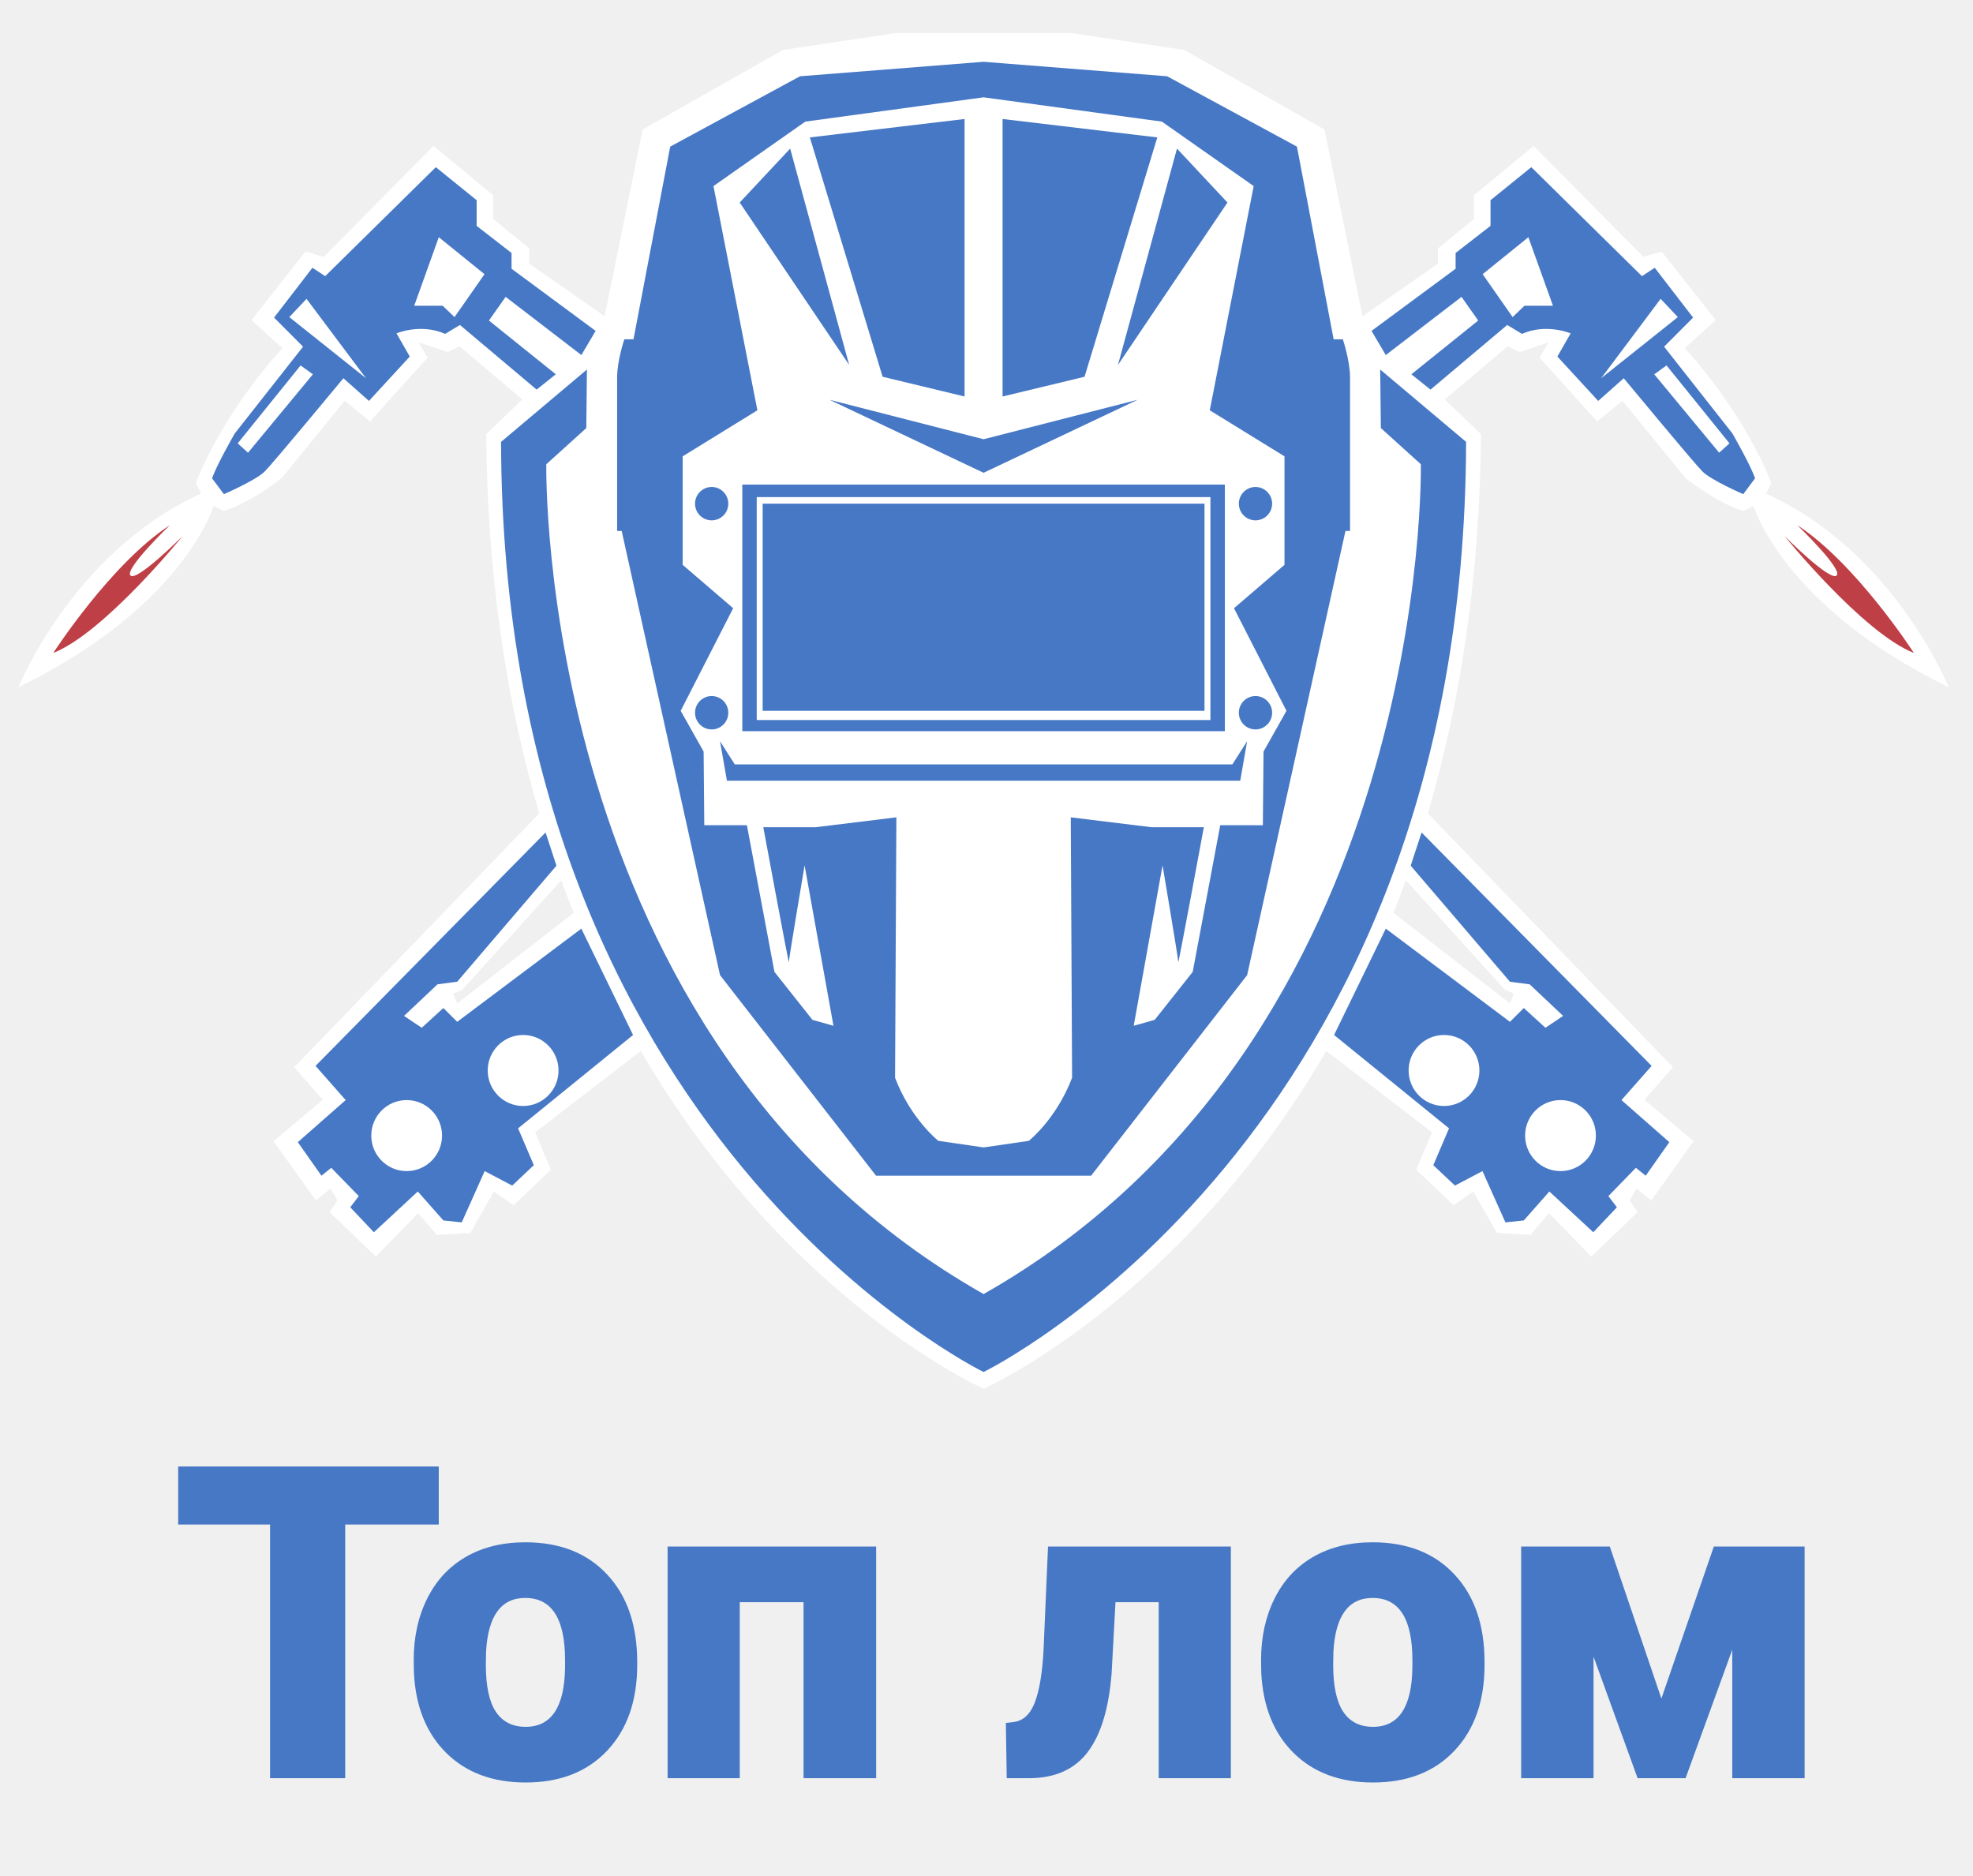
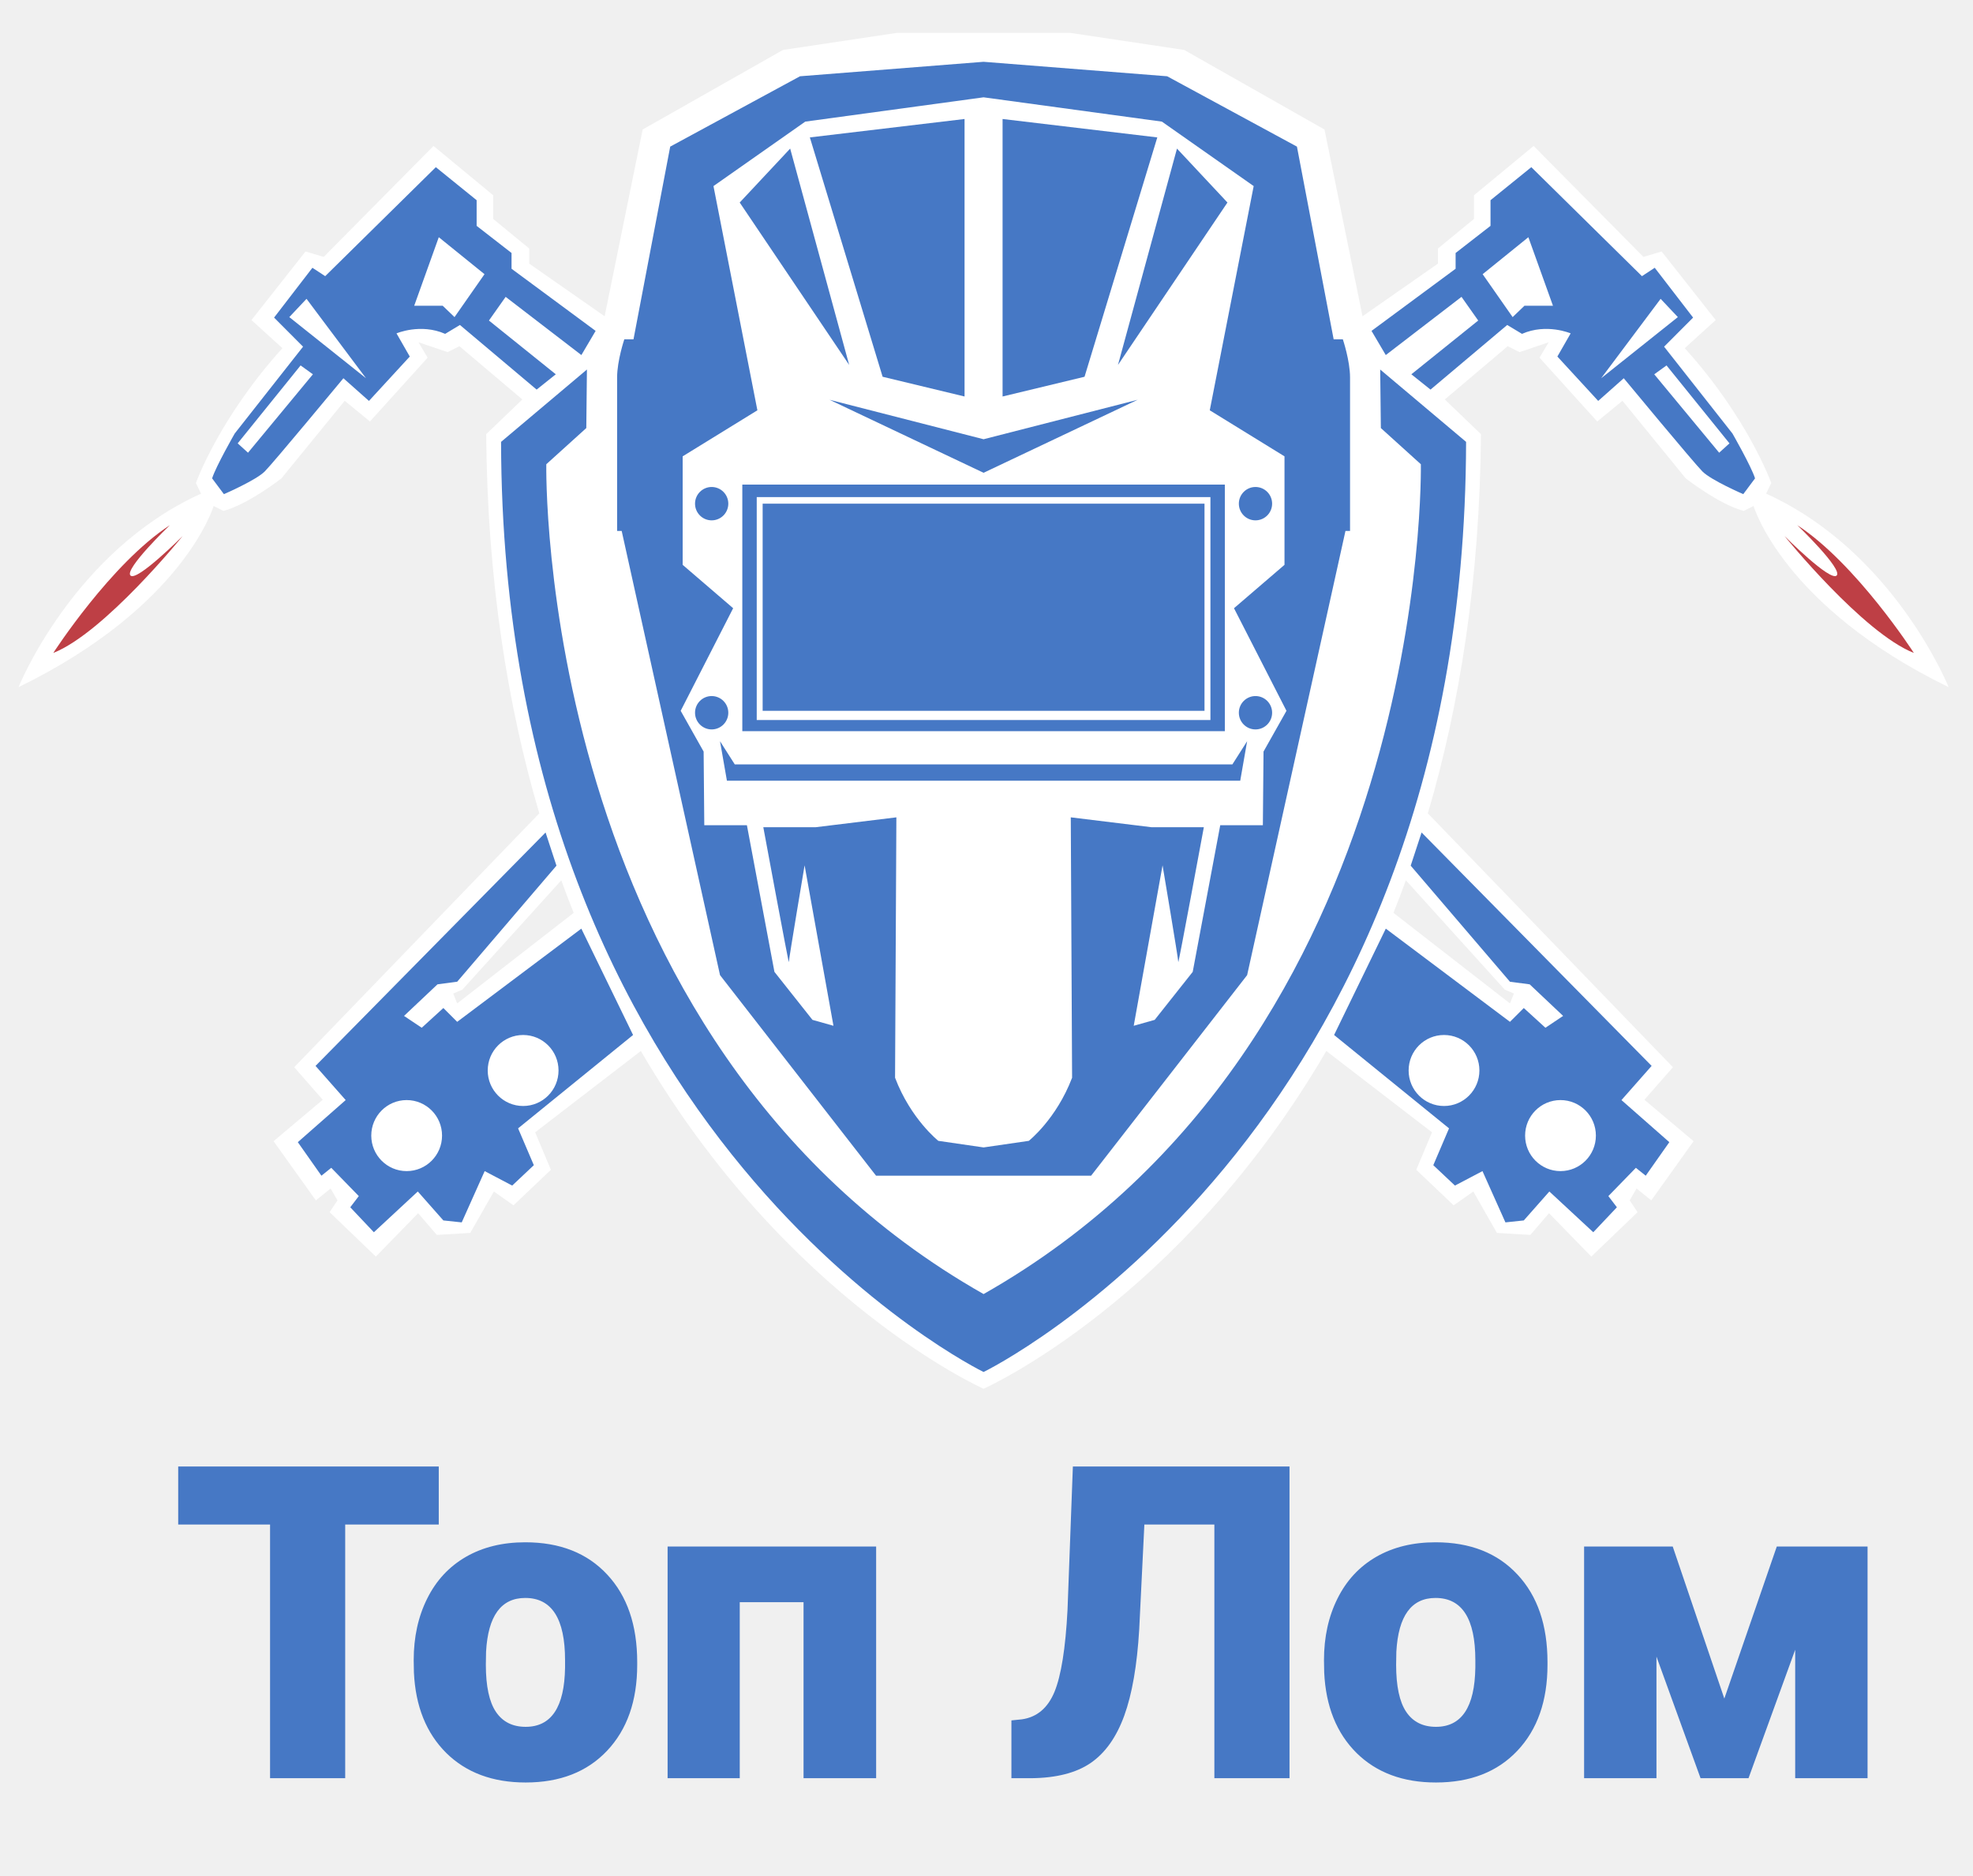
<svg xmlns="http://www.w3.org/2000/svg" width="81" height="77" viewBox="0 0 81 77" fill="none">
-   <path d="M18.013 62.585H14.172V73H11.087V62.585H7.316V60.203H18.013V62.585ZM16.984 68.157C16.984 67.208 17.169 66.364 17.538 65.626C17.907 64.882 18.438 64.311 19.129 63.912C19.82 63.514 20.632 63.315 21.564 63.315C22.987 63.315 24.109 63.757 24.93 64.642C25.75 65.52 26.16 66.719 26.16 68.236V68.342C26.16 69.824 25.747 71.002 24.921 71.875C24.101 72.742 22.987 73.176 21.581 73.176C20.227 73.176 19.141 72.772 18.32 71.963C17.5 71.148 17.058 70.047 16.993 68.658L16.984 68.157ZM19.946 68.342C19.946 69.221 20.084 69.865 20.359 70.275C20.635 70.686 21.042 70.891 21.581 70.891C22.636 70.891 23.175 70.079 23.198 68.456V68.157C23.198 66.452 22.653 65.6 21.564 65.6C20.573 65.6 20.037 66.335 19.955 67.806L19.946 68.342ZM35.969 73H32.989V65.775H30.37V73H27.408V63.49H35.969V73ZM50.532 63.49V73H47.57V65.775H45.795L45.637 68.685C45.525 70.126 45.2 71.204 44.661 71.919C44.122 72.634 43.322 72.994 42.262 73H41.33L41.295 70.732L41.602 70.697C41.995 70.65 42.285 70.39 42.473 69.915C42.666 69.435 42.789 68.711 42.842 67.744L43.026 63.49H50.532ZM51.772 68.157C51.772 67.208 51.956 66.364 52.325 65.626C52.694 64.882 53.225 64.311 53.916 63.912C54.607 63.514 55.419 63.315 56.351 63.315C57.774 63.315 58.897 63.757 59.717 64.642C60.537 65.52 60.947 66.719 60.947 68.236V68.342C60.947 69.824 60.534 71.002 59.708 71.875C58.888 72.742 57.774 73.176 56.368 73.176C55.015 73.176 53.928 72.772 53.107 71.963C52.287 71.148 51.845 70.047 51.78 68.658L51.772 68.157ZM54.733 68.342C54.733 69.221 54.871 69.865 55.147 70.275C55.422 70.686 55.829 70.891 56.368 70.891C57.423 70.891 57.962 70.079 57.985 68.456V68.157C57.985 66.452 57.44 65.6 56.351 65.6C55.36 65.6 54.824 66.335 54.742 67.806L54.733 68.342ZM68.207 69.731L70.36 63.49H74.087V73H71.116V67.727L69.2 73H67.231L65.421 68.008V73H62.45V63.49H66.089L68.207 69.731Z" fill="#4678C5" />
+   <path d="M18.013 62.585H14.172V73H11.087V62.585H7.316V60.203H18.013V62.585ZM16.984 68.157C16.984 67.208 17.169 66.364 17.538 65.626C17.907 64.882 18.438 64.311 19.129 63.912C19.82 63.514 20.632 63.315 21.564 63.315C22.987 63.315 24.109 63.757 24.93 64.642C25.75 65.52 26.16 66.719 26.16 68.236V68.342C26.16 69.824 25.747 71.002 24.921 71.875C24.101 72.742 22.987 73.176 21.581 73.176C20.227 73.176 19.141 72.772 18.32 71.963C17.5 71.148 17.058 70.047 16.993 68.658L16.984 68.157ZM19.946 68.342C19.946 69.221 20.084 69.865 20.359 70.275C20.635 70.686 21.042 70.891 21.581 70.891C22.636 70.891 23.175 70.079 23.198 68.456V68.157C23.198 66.452 22.653 65.6 21.564 65.6C20.573 65.6 20.037 66.335 19.955 67.806L19.946 68.342ZM35.969 73H32.989V65.775H30.37V73H27.408V63.49H35.969V73ZM52.94 60.203V73H49.855V62.585H46.981L46.77 66.883C46.683 68.365 46.477 69.549 46.155 70.434C45.833 71.318 45.373 71.966 44.775 72.376C44.184 72.78 43.375 72.988 42.35 73H41.523V70.627L41.954 70.583C42.569 70.495 43.015 70.12 43.29 69.458C43.565 68.79 43.744 67.668 43.826 66.092L44.046 60.203H52.94ZM54.355 68.157C54.355 67.208 54.54 66.364 54.909 65.626C55.278 64.882 55.809 64.311 56.5 63.912C57.191 63.514 58.003 63.315 58.935 63.315C60.358 63.315 61.48 63.757 62.301 64.642C63.121 65.52 63.531 66.719 63.531 68.236V68.342C63.531 69.824 63.118 71.002 62.292 71.875C61.472 72.742 60.358 73.176 58.952 73.176C57.599 73.176 56.512 72.772 55.691 71.963C54.871 71.148 54.429 70.047 54.364 68.658L54.355 68.157ZM57.317 68.342C57.317 69.221 57.455 69.865 57.73 70.275C58.006 70.686 58.413 70.891 58.952 70.891C60.007 70.891 60.546 70.079 60.569 68.456V68.157C60.569 66.452 60.024 65.6 58.935 65.6C57.944 65.6 57.408 66.335 57.326 67.806L57.317 68.342ZM70.791 69.731L72.944 63.49H76.671V73H73.7V67.727L71.784 73H69.815L68.005 68.008V73H65.034V63.49H68.673L70.791 69.731Z" fill="#4678C5" />
  <path d="M72.506 20.266L72.718 19.83C72.718 19.83 71.769 17.168 69.165 14.293L70.437 13.139L68.217 10.325L67.47 10.547L62.962 5.992L60.512 8.017V8.989L59.032 10.203V10.824L55.937 12.984L54.376 5.317L48.616 2.051L43.933 1.349H40.38H36.827L32.144 2.051L26.384 5.317L24.823 12.984L21.728 10.824V10.203L20.248 8.989V8.017L17.798 5.992L13.29 10.547L12.543 10.325L10.323 13.139L11.595 14.293C8.991 17.168 8.042 19.83 8.042 19.83L8.254 20.266C2.996 22.642 0.761 28.209 0.761 28.209C7.571 24.888 8.769 20.772 8.769 20.772L9.172 20.974C10.182 20.711 11.554 19.638 11.554 19.638L14.152 16.453L15.188 17.303L17.556 14.684L17.179 14.05L18.377 14.455L18.862 14.212L21.445 16.399L19.96 17.824C20.008 23.824 20.841 28.985 22.145 33.404L22.14 33.391L12.079 43.812L13.25 45.148L11.231 46.849L12.967 49.278L13.573 48.792L13.855 49.278L13.533 49.764L15.43 51.586L17.166 49.805L17.933 50.696L19.306 50.614L20.275 48.914L21.082 49.481L22.616 48.023L21.97 46.484L26.309 43.145L26.309 43.145C32.304 53.433 40.38 57.012 40.38 57.012C40.38 57.012 48.456 53.433 54.451 43.145L54.45 43.145L58.79 46.484L58.144 48.023L59.678 49.481L60.486 48.914L61.454 50.614L62.827 50.696L63.594 49.805L65.33 51.586L67.228 49.764L66.905 49.278L67.187 48.792L67.793 49.278L69.529 46.849L67.51 45.148L68.681 43.812L58.62 33.391L58.615 33.404C59.919 28.985 60.752 23.824 60.8 17.824L59.315 16.399L61.898 14.212L62.383 14.455L63.581 14.05L63.204 14.684L65.572 17.303L66.609 16.453L69.206 19.638C69.206 19.638 70.579 20.711 71.588 20.974L71.992 20.772C71.992 20.772 73.189 24.889 79.999 28.209C79.999 28.209 77.764 22.642 72.506 20.266ZM23.552 37.476L18.77 41.193L18.606 40.788L18.983 40.626L23.043 36.139L23.039 36.13C23.206 36.589 23.378 37.04 23.555 37.482L23.552 37.476ZM61.777 40.626L62.154 40.788L61.99 41.193L57.208 37.476L57.205 37.482C57.382 37.04 57.554 36.589 57.721 36.129L57.718 36.139L61.777 40.626Z" fill="white" />
  <path d="M34.862 14.981L32.44 6.1L30.368 8.314L34.862 14.981Z" fill="#4678C5" />
  <path d="M33.248 5.641L36.235 15.467L39.599 16.277V4.885L33.248 5.641Z" fill="#4678C5" />
  <path d="M23.868 14.576L24.453 13.584L21.001 11.033V10.386L19.568 9.272V8.219L17.893 6.863L13.351 11.337L12.826 10.993L11.252 13.038L12.442 14.232L9.637 17.796C9.637 17.796 8.87 19.132 8.708 19.638L9.192 20.286C9.192 20.286 10.505 19.719 10.868 19.355C11.231 18.99 14.098 15.528 14.098 15.528L15.147 16.459L16.823 14.637L16.278 13.686C16.278 13.686 17.267 13.261 18.276 13.706L18.882 13.341L22.031 15.994L22.818 15.366L20.073 13.159L20.759 12.187L23.868 14.576ZM10.182 18.585L9.758 18.201L12.341 15.002L12.846 15.366L10.182 18.585ZM11.877 13.018L12.584 12.268L15.026 15.528L11.877 13.018ZM18.66 13.018L18.175 12.552H17.005L18.014 9.738L19.891 11.256L18.66 13.018Z" fill="#4678C5" />
  <path d="M2.188 26.805C2.188 26.805 4.55 23.14 6.972 21.561C6.972 21.561 5.095 23.363 5.357 23.627C5.619 23.89 7.497 22.007 7.497 22.007C7.497 22.007 4.287 25.975 2.188 26.805Z" fill="#BE3F45" />
  <path d="M29.217 21.362C29.594 21.362 29.9 21.056 29.9 20.677C29.9 20.299 29.594 19.992 29.217 19.992C28.84 19.992 28.534 20.299 28.534 20.677C28.534 21.056 28.84 21.362 29.217 21.362Z" fill="#4678C5" />
  <path d="M29.217 29.945C29.594 29.945 29.9 29.638 29.9 29.26C29.9 28.881 29.594 28.575 29.217 28.575C28.84 28.575 28.534 28.881 28.534 29.26C28.534 29.638 28.84 29.945 29.217 29.945Z" fill="#4678C5" />
  <path d="M25.99 42.489L23.866 38.123L18.77 41.949L18.202 41.382L17.314 42.192L16.587 41.706L17.96 40.41L18.77 40.302L22.845 35.538L22.398 34.176L12.954 43.758L14.192 45.161L12.227 46.889L13.196 48.266L13.6 47.942L14.73 49.103L14.38 49.562L15.349 50.587L17.152 48.914L18.202 50.102L18.956 50.182L19.898 48.077L21.028 48.671L21.916 47.834L21.27 46.322L25.99 42.489ZM16.695 48.077C15.892 48.077 15.242 47.424 15.242 46.619C15.242 45.814 15.892 45.161 16.695 45.161C17.498 45.161 18.148 45.814 18.148 46.619C18.148 47.424 17.498 48.077 16.695 48.077ZM20.023 43.946C20.023 43.141 20.674 42.489 21.477 42.489C22.279 42.489 22.93 43.141 22.93 43.946C22.93 44.751 22.279 45.404 21.477 45.404C20.674 45.404 20.023 44.751 20.023 43.946Z" fill="#4678C5" />
  <path d="M56.663 15.17L56.69 17.573L58.332 19.058C58.332 19.058 58.79 42.678 40.38 53.125C21.97 42.678 22.428 19.058 22.428 19.058L24.07 17.573L24.096 15.17L20.571 18.14C20.625 46.727 40.38 56.324 40.38 56.324C40.38 56.324 60.136 46.727 60.189 18.14L56.663 15.17Z" fill="#4678C5" />
  <path d="M55.129 13.929H54.752L53.245 6.019L47.916 3.131L40.38 2.537L32.844 3.131L27.515 6.019L26.008 13.929H25.631C25.631 13.929 25.335 14.806 25.335 15.494C25.335 16.183 25.335 21.797 25.335 21.797H25.523L29.56 40.032L35.966 48.266H40.38H44.794L51.2 40.032L55.237 21.797H55.425C55.425 21.797 55.425 16.183 55.425 15.494C55.425 14.806 55.129 13.929 55.129 13.929ZM51.873 30.854L51.846 33.878H50.096L48.966 39.898L47.405 41.868L46.544 42.111L47.728 35.524C47.728 35.524 48.374 39.358 48.374 39.493C48.374 39.628 49.423 33.959 49.423 33.959H47.27L43.96 33.554L44.014 44.244C43.367 45.944 42.237 46.835 42.237 46.835L40.38 47.105L38.523 46.835C38.523 46.835 37.392 45.944 36.746 44.244L36.8 33.554L33.49 33.959H31.337C31.337 33.959 32.386 39.628 32.386 39.493C32.386 39.358 33.032 35.524 33.032 35.524L34.217 42.111L33.355 41.868L31.794 39.898L30.664 33.878H28.914L28.887 30.854L27.945 29.181L30.099 24.969L28.026 23.188V18.734L31.094 16.844L29.291 7.639L33.059 4.993L40.38 3.995L47.701 4.993L51.469 7.639L49.666 16.844L52.734 18.734V23.188L50.661 24.969L52.815 29.181L51.873 30.854Z" fill="#4678C5" />
  <path d="M45.898 14.981L48.32 6.1L50.392 8.314L45.898 14.981Z" fill="#4678C5" />
  <path d="M47.512 5.641L44.525 15.467L41.16 16.277V4.885L47.512 5.641Z" fill="#4678C5" />
  <path d="M40.38 18.032L34.055 16.412L40.38 19.409L46.705 16.412L40.38 18.032Z" fill="#4678C5" />
  <path d="M40.38 20.677H31.31V29.181H40.38H49.45V20.677H40.38Z" fill="#4678C5" />
  <path d="M50.594 31.381H40.38H30.166L29.56 30.429L29.843 32.049H40.38H50.917L51.2 30.429L50.594 31.381Z" fill="#4678C5" />
  <path d="M60.001 12.187L60.687 13.159L57.942 15.366L58.729 15.994L61.878 13.341L62.484 13.706C63.493 13.261 64.482 13.686 64.482 13.686L63.937 14.637L65.613 16.459L66.662 15.528C66.662 15.528 69.529 18.99 69.892 19.355C70.255 19.719 71.568 20.286 71.568 20.286L72.052 19.638C71.891 19.132 71.124 17.796 71.124 17.796L68.318 14.232L69.509 13.038L67.934 10.993L67.409 11.337L62.867 6.863L61.192 8.219V9.272L59.759 10.386V11.033L56.307 13.584L56.892 14.576L60.001 12.187ZM67.914 15.366L68.418 15.002L71.002 18.201L70.579 18.585L67.914 15.366ZM65.734 15.528L68.176 12.268L68.883 13.018L65.734 15.528ZM60.869 11.256L62.746 9.738L63.756 12.552H62.585L62.1 13.018L60.869 11.256Z" fill="#4678C5" />
  <path d="M78.572 26.805C78.572 26.805 76.21 23.14 73.788 21.561C73.788 21.561 75.665 23.363 75.403 23.627C75.141 23.89 73.263 22.007 73.263 22.007C73.263 22.007 76.473 25.975 78.572 26.805Z" fill="#BE3F45" />
  <path d="M51.543 21.362C51.92 21.362 52.226 21.056 52.226 20.677C52.226 20.299 51.92 19.992 51.543 19.992C51.166 19.992 50.86 20.299 50.86 20.677C50.86 21.056 51.166 21.362 51.543 21.362Z" fill="#4678C5" />
  <path d="M51.543 29.945C51.92 29.945 52.226 29.638 52.226 29.26C52.226 28.881 51.92 28.575 51.543 28.575C51.166 28.575 50.86 28.881 50.86 29.26C50.86 29.638 51.166 29.945 51.543 29.945Z" fill="#4678C5" />
  <path d="M59.489 46.322L58.843 47.834L59.732 48.671L60.862 48.077L61.804 50.182L62.558 50.102L63.608 48.914L65.411 50.587L66.38 49.562L66.03 49.103L67.16 47.942L67.564 48.266L68.533 46.889L66.568 45.161L67.806 43.758L58.362 34.176L57.915 35.538L61.99 40.303L62.8 40.41L64.173 41.706L63.446 42.192L62.558 41.382L61.99 41.949L56.893 38.123L54.77 42.489L59.489 46.322ZM62.612 46.619C62.612 45.814 63.262 45.161 64.065 45.161C64.868 45.161 65.518 45.814 65.518 46.619C65.518 47.424 64.868 48.077 64.065 48.077C63.262 48.077 62.612 47.424 62.612 46.619ZM59.283 45.404C58.48 45.404 57.83 44.751 57.83 43.946C57.83 43.141 58.48 42.489 59.283 42.489C60.086 42.489 60.736 43.141 60.736 43.946C60.736 44.751 60.086 45.404 59.283 45.404Z" fill="#4678C5" />
  <path d="M40.883 19.894H40.38H40.085H30.475V30.017H40.38H50.285V19.894H40.883ZM49.693 29.559H40.38H31.067V20.407H40.085H40.38H40.883H49.693V29.559Z" fill="#4678C5" />
</svg>
